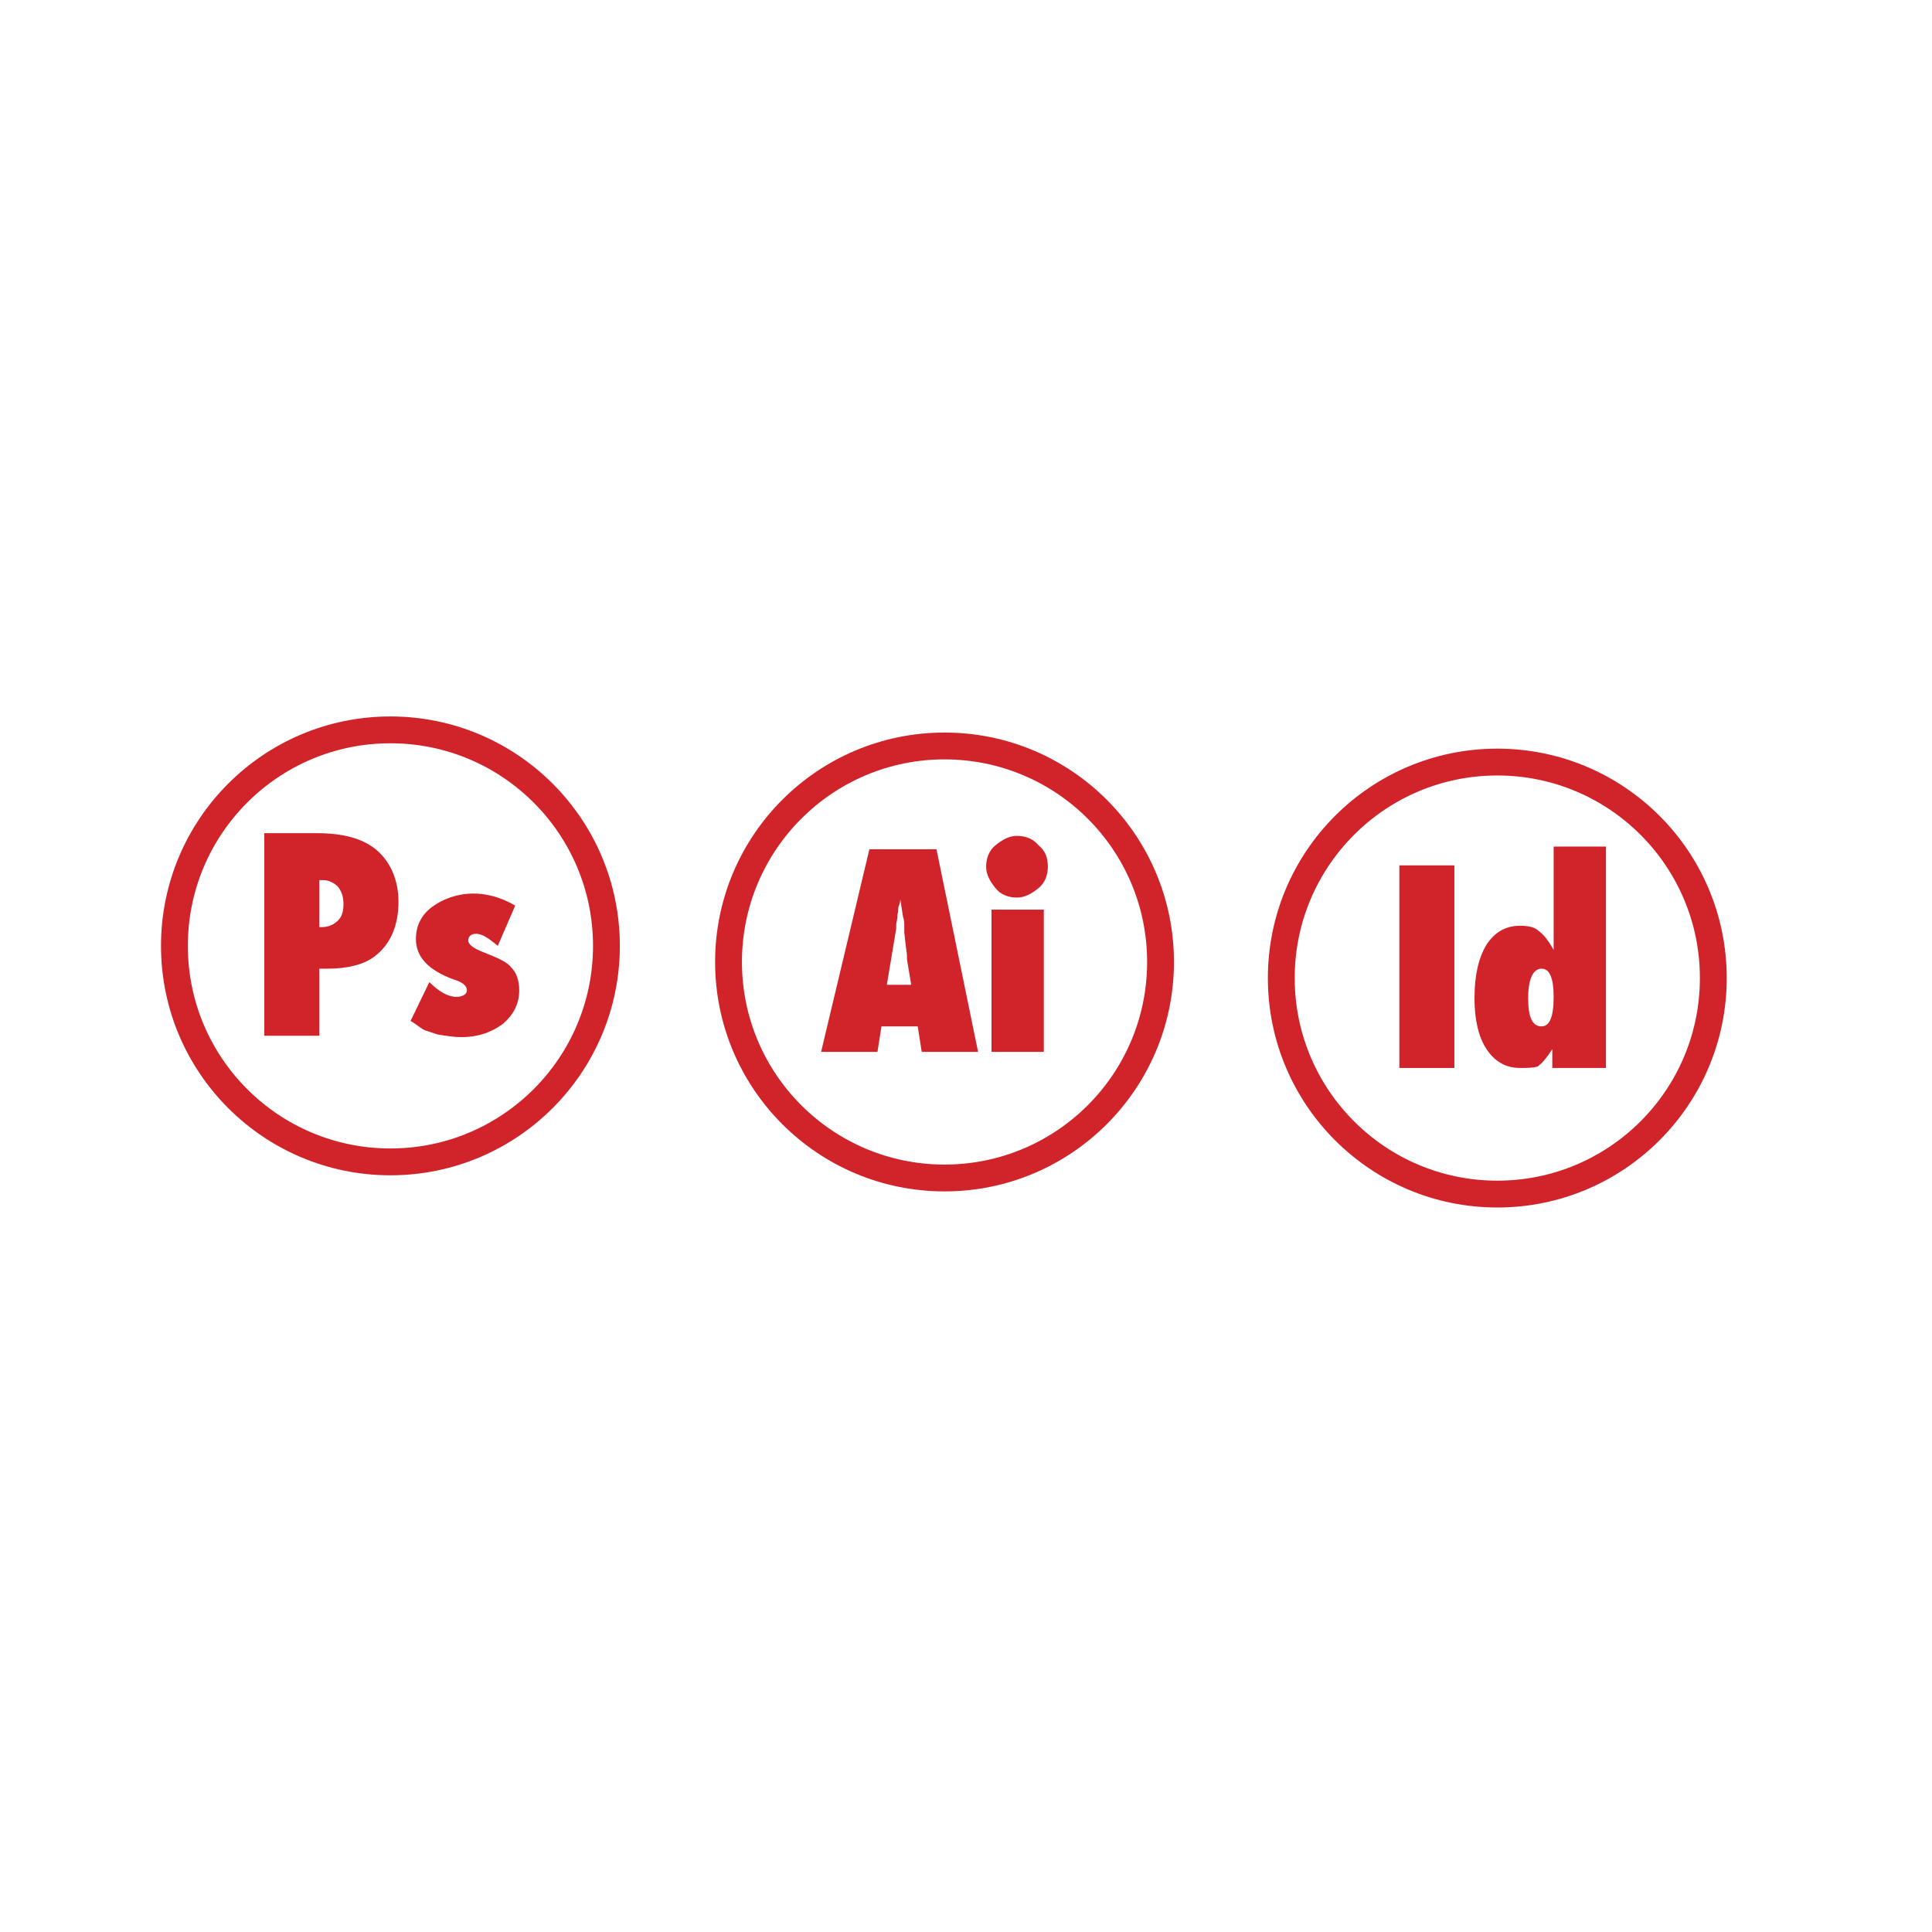
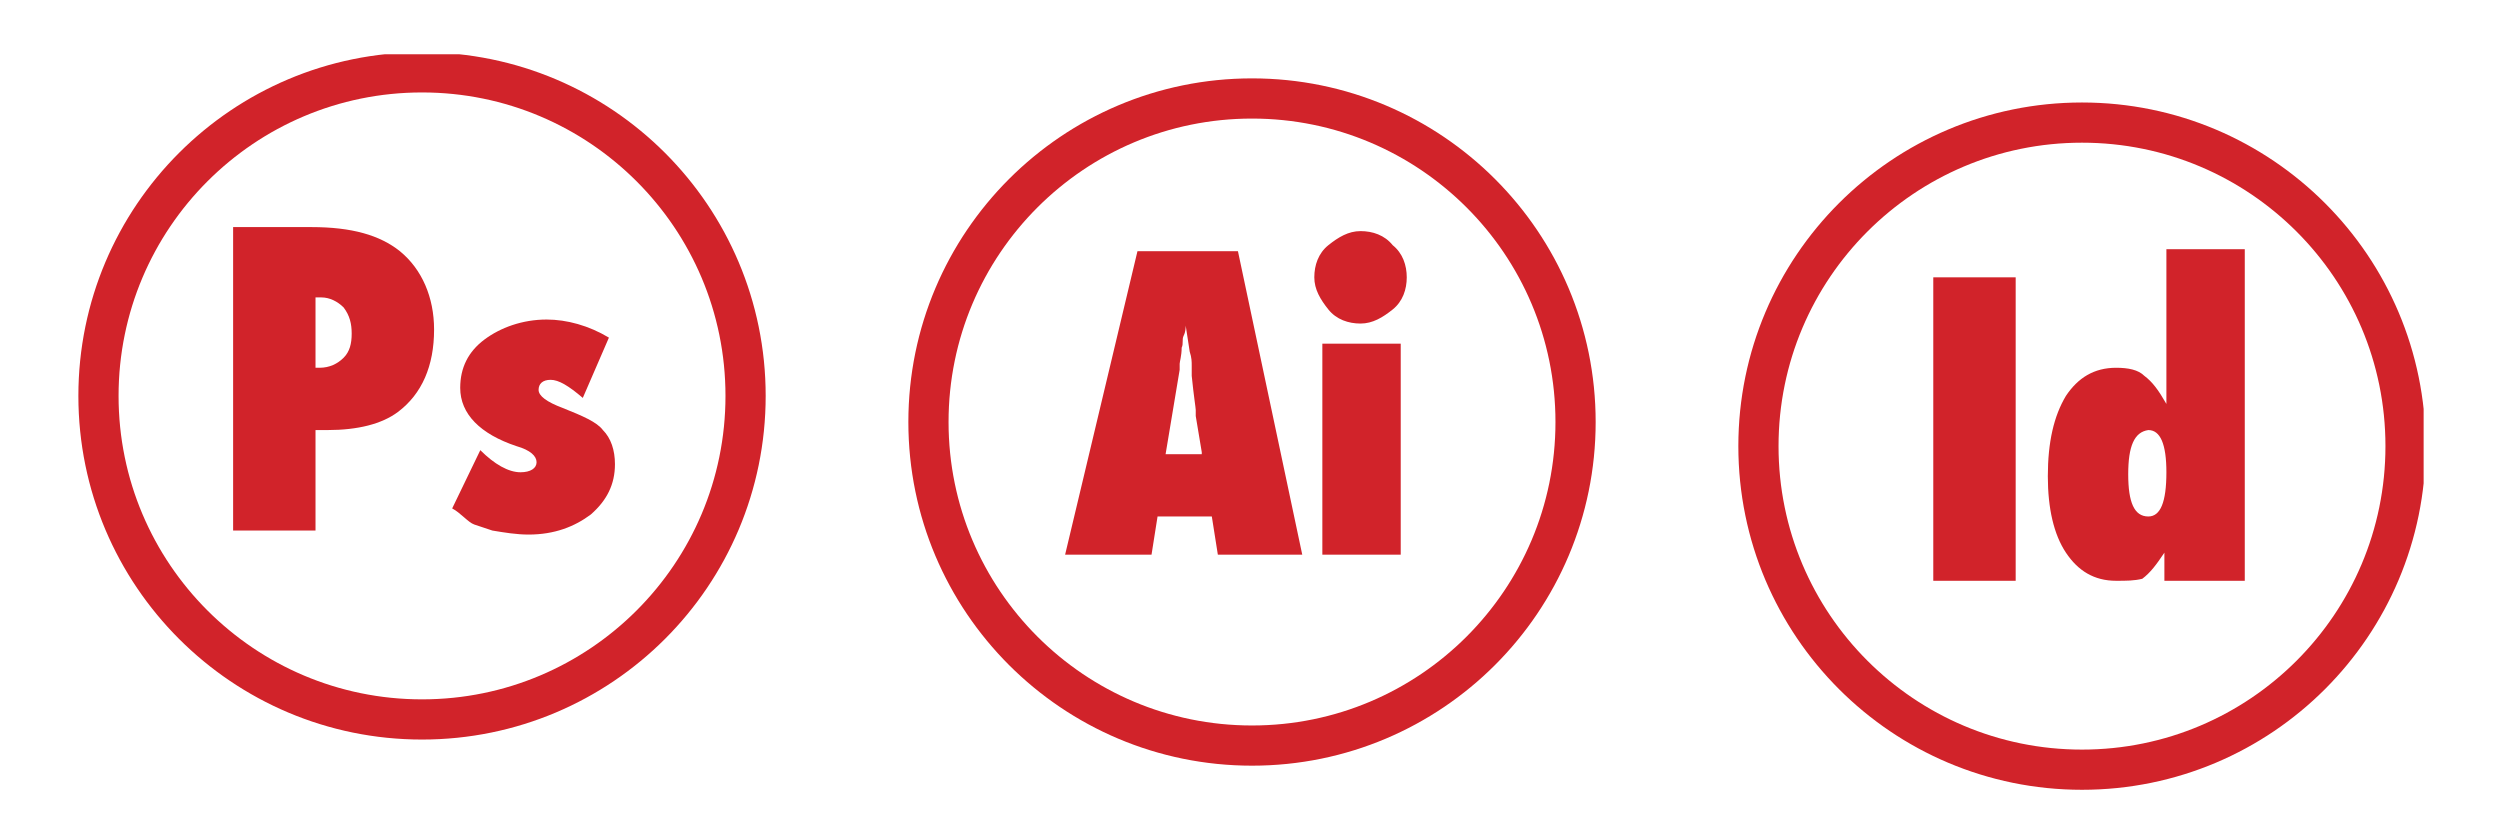
- <svg xmlns="http://www.w3.org/2000/svg" xmlns:xlink="http://www.w3.org/1999/xlink" version="1.1" id="Layer_1" x="0px" y="0px" viewBox="0 0 144 144" enable-background="new 0 0 144 144" xml:space="preserve">
+ <svg xmlns="http://www.w3.org/2000/svg" xmlns:xlink="http://www.w3.org/1999/xlink" version="1.1" id="Layer_1" x="0px" y="0px" viewBox="0 0 124.4 41.7" enable-background="new 0 0 124.4 41.7" xml:space="preserve">
  <g>
    <defs>
-       <rect id="SVGID_1_" x="12" y="53.4" width="116.7" height="36.6" />
+       <rect id="SVGID_1_" x="3.9" y="2.7" width="116.7" height="36.6" />
    </defs>
    <clipPath id="SVGID_2_">
      <use xlink:href="#SVGID_1_" overflow="visible" />
    </clipPath>
-     <circle clip-path="url(#SVGID_2_)" fill="none" stroke="#D1232A" stroke-width="2" cx="29.1" cy="70.5" r="16.1" />
+     <circle clip-path="url(#SVGID_2_)" fill="none" stroke="#D1232A" stroke-width="2" cx="21" cy="19.7" r="16.1" />
  </g>
  <g>
-     <path fill="#D1232A" d="M23.8,77.2h-4.1V62.1h3.9c2,0,3.4,0.4,4.4,1.2c1.1,0.9,1.7,2.3,1.7,3.9c0,1.8-0.6,3.2-1.8,4.1   c-0.8,0.6-2,0.9-3.5,0.9h-0.6V77.2z M23.8,69.1l0.2,0c0.5,0,0.9-0.2,1.2-0.5s0.4-0.7,0.4-1.2c0-0.5-0.1-0.9-0.4-1.3   c-0.3-0.3-0.7-0.5-1.1-0.5h-0.3V69.1z" />
-     <path fill="#D1232A" d="M30.6,76.1l1.4-2.9c0.7,0.7,1.4,1.1,2,1.1c0.5,0,0.8-0.2,0.8-0.5c0-0.3-0.3-0.6-1-0.8   C31.9,72.3,31,71.3,31,70c0-1,0.4-1.8,1.2-2.4c0.8-0.6,1.9-1,3.1-1c1,0,2.1,0.3,3.1,0.9l-1.3,3c-0.7-0.6-1.2-0.9-1.6-0.9   c-0.4,0-0.6,0.2-0.6,0.5c0,0.3,0.4,0.6,1.2,0.9c1,0.4,1.7,0.7,2,1.1c0.4,0.4,0.6,1,0.6,1.7c0,1-0.4,1.8-1.2,2.5   c-0.8,0.6-1.8,1-3.1,1c-0.6,0-1.2-0.1-1.8-0.2c-0.3-0.1-0.6-0.2-0.9-0.3S31,76.3,30.6,76.1z" />
+     <path fill="#D1232A" d="M15.7,26.4h-4.1V11.3h3.9c2,0,3.4,0.4,4.4,1.2c1.1,0.9,1.7,2.3,1.7,3.9c0,1.8-0.6,3.2-1.8,4.1   c-0.8,0.6-2,0.9-3.5,0.9h-0.6V26.4z M15.7,18.3l0.2,0c0.5,0,0.9-0.2,1.2-0.5s0.4-0.7,0.4-1.2c0-0.5-0.1-0.9-0.4-1.3   c-0.3-0.3-0.7-0.5-1.1-0.5h-0.3V18.3z" />
+     <path fill="#D1232A" d="M22.5,25.3l1.4-2.9c0.7,0.7,1.4,1.1,2,1.1c0.5,0,0.8-0.2,0.8-0.5c0-0.3-0.3-0.6-1-0.8   c-1.8-0.6-2.8-1.6-2.8-2.9c0-1,0.4-1.8,1.2-2.4c0.8-0.6,1.9-1,3.1-1c1,0,2.1,0.3,3.1,0.9l-1.3,3c-0.7-0.6-1.2-0.9-1.6-0.9   c-0.4,0-0.6,0.2-0.6,0.5c0,0.3,0.4,0.6,1.2,0.9c1,0.4,1.7,0.7,2,1.1c0.4,0.4,0.6,1,0.6,1.7c0,1-0.4,1.8-1.2,2.5   c-0.8,0.6-1.8,1-3.1,1c-0.6,0-1.2-0.1-1.8-0.2c-0.3-0.1-0.6-0.2-0.9-0.3S22.9,25.5,22.5,25.3z" />
  </g>
  <g>
    <defs>
-       <rect id="SVGID_3_" x="12" y="53.4" width="116.7" height="36.6" />
+       <rect id="SVGID_3_" x="3.9" y="2.7" width="116.7" height="36.6" />
    </defs>
    <clipPath id="SVGID_4_">
      <use xlink:href="#SVGID_3_" overflow="visible" />
    </clipPath>
-     <circle clip-path="url(#SVGID_4_)" fill="none" stroke="#D1232A" stroke-width="2" cx="70.4" cy="71.7" r="16.1" />
+     <circle clip-path="url(#SVGID_4_)" fill="none" stroke="#D1232A" stroke-width="2" cx="62.3" cy="21" r="16.1" />
  </g>
  <g>
-     <path fill="#D1232A" d="M72.9,78.4h-4.2l-0.3-1.9h-2.7l-0.3,1.9h-4.2l3.6-15.1h5L72.9,78.4z M67.9,73.3l-0.3-1.8c0,0,0-0.1,0-0.3   c0-0.1-0.1-0.7-0.2-1.7c0-0.1,0-0.3,0-0.5s0-0.4-0.1-0.7L67.1,67c0,0.1,0,0.3-0.1,0.5s0,0.4-0.1,0.6c0,0.4-0.1,0.7-0.1,0.8   s0,0.3,0,0.3l-0.3,1.8l-0.4,2.4H67.9z" />
-     <path fill="#D1232A" d="M78.1,64.6c0,0.6-0.2,1.2-0.7,1.6c-0.5,0.4-1,0.7-1.6,0.7c-0.6,0-1.2-0.2-1.6-0.7c-0.4-0.5-0.7-1-0.7-1.6   c0-0.6,0.2-1.2,0.7-1.6c0.5-0.4,1-0.7,1.6-0.7c0.6,0,1.2,0.2,1.6,0.7C77.9,63.4,78.1,63.9,78.1,64.6z M77.8,78.4h-3.9V67.8h3.9   V78.4z" />
+     <path fill="#D1232A" d="M64.8,27.6h-4.2l-0.3-1.9h-2.7l-0.3,1.9H53l3.6-15.1h5L64.8,27.6z M59.8,22.5l-0.3-1.8c0,0,0-0.1,0-0.3   c0-0.1-0.1-0.7-0.2-1.7c0-0.1,0-0.3,0-0.5s0-0.4-0.1-0.7L59,16.2c0,0.1,0,0.3-0.1,0.5s0,0.4-0.1,0.6c0,0.4-0.1,0.7-0.1,0.8   s0,0.3,0,0.3l-0.3,1.8l-0.4,2.4H59.8z" />
+     <path fill="#D1232A" d="M70,13.8c0,0.6-0.2,1.2-0.7,1.6c-0.5,0.4-1,0.7-1.6,0.7c-0.6,0-1.2-0.2-1.6-0.7c-0.4-0.5-0.7-1-0.7-1.6   c0-0.6,0.2-1.2,0.7-1.6c0.5-0.4,1-0.7,1.6-0.7c0.6,0,1.2,0.2,1.6,0.7C69.8,12.6,70,13.2,70,13.8z M69.7,27.6h-3.9V17.1h3.9V27.6z" />
  </g>
  <g>
    <defs>
-       <rect id="SVGID_5_" x="12" y="53.4" width="116.7" height="36.6" />
+       <rect id="SVGID_5_" x="3.9" y="2.7" width="116.7" height="36.6" />
    </defs>
    <clipPath id="SVGID_6_">
      <use xlink:href="#SVGID_5_" overflow="visible" />
    </clipPath>
-     <circle clip-path="url(#SVGID_6_)" fill="none" stroke="#D1232A" stroke-width="2" cx="111.6" cy="72.9" r="16.1" />
+     <circle clip-path="url(#SVGID_6_)" fill="none" stroke="#D1232A" stroke-width="2" cx="103.6" cy="22.2" r="16.1" />
  </g>
  <g>
-     <path fill="#D1232A" d="M108.4,79.6h-4.1V64.5h4.1V79.6z" />
-     <path fill="#D1232A" d="M115.7,79.6c0-0.1,0-0.2,0-0.4s0-0.3,0-0.5c0-0.1,0-0.3,0-0.5c-0.4,0.6-0.7,1-1.1,1.3   c-0.4,0.1-0.8,0.1-1.3,0.1c-1.1,0-1.9-0.5-2.5-1.4c-0.6-0.9-0.9-2.2-0.9-3.8c0-1.7,0.3-3,0.9-4c0.6-0.9,1.4-1.4,2.5-1.4   c0.6,0,1.1,0.1,1.4,0.4c0.4,0.3,0.7,0.7,1.1,1.4c0-0.3,0-0.5,0-0.6l0-1.1v-6h3.9v16.5H115.7z M113.9,74.4c0,1.4,0.3,2.1,1,2.1   c0.6,0,0.9-0.7,0.9-2.2c0-1.4-0.3-2.1-0.9-2.1C114.3,72.2,113.9,72.9,113.9,74.4z" />
+     <path fill="#D1232A" d="M100.3,28.9h-4.1V13.8h4.1V28.9z" />
+     <path fill="#D1232A" d="M107.7,28.9c0-0.1,0-0.2,0-0.4s0-0.3,0-0.5c0-0.1,0-0.3,0-0.5c-0.4,0.6-0.7,1-1.1,1.3   c-0.4,0.1-0.8,0.1-1.3,0.1c-1.1,0-1.9-0.5-2.5-1.4c-0.6-0.9-0.9-2.2-0.9-3.8c0-1.7,0.3-3,0.9-4c0.6-0.9,1.4-1.4,2.5-1.4   c0.6,0,1.1,0.1,1.4,0.4c0.4,0.3,0.7,0.7,1.1,1.4c0-0.3,0-0.5,0-0.6l0-1.1v-6h3.9v16.5H107.7z M105.9,23.6c0,1.4,0.3,2.1,1,2.1   c0.6,0,0.9-0.7,0.9-2.2c0-1.4-0.3-2.1-0.9-2.1C106.2,21.5,105.9,22.2,105.9,23.6z" />
  </g>
</svg>
